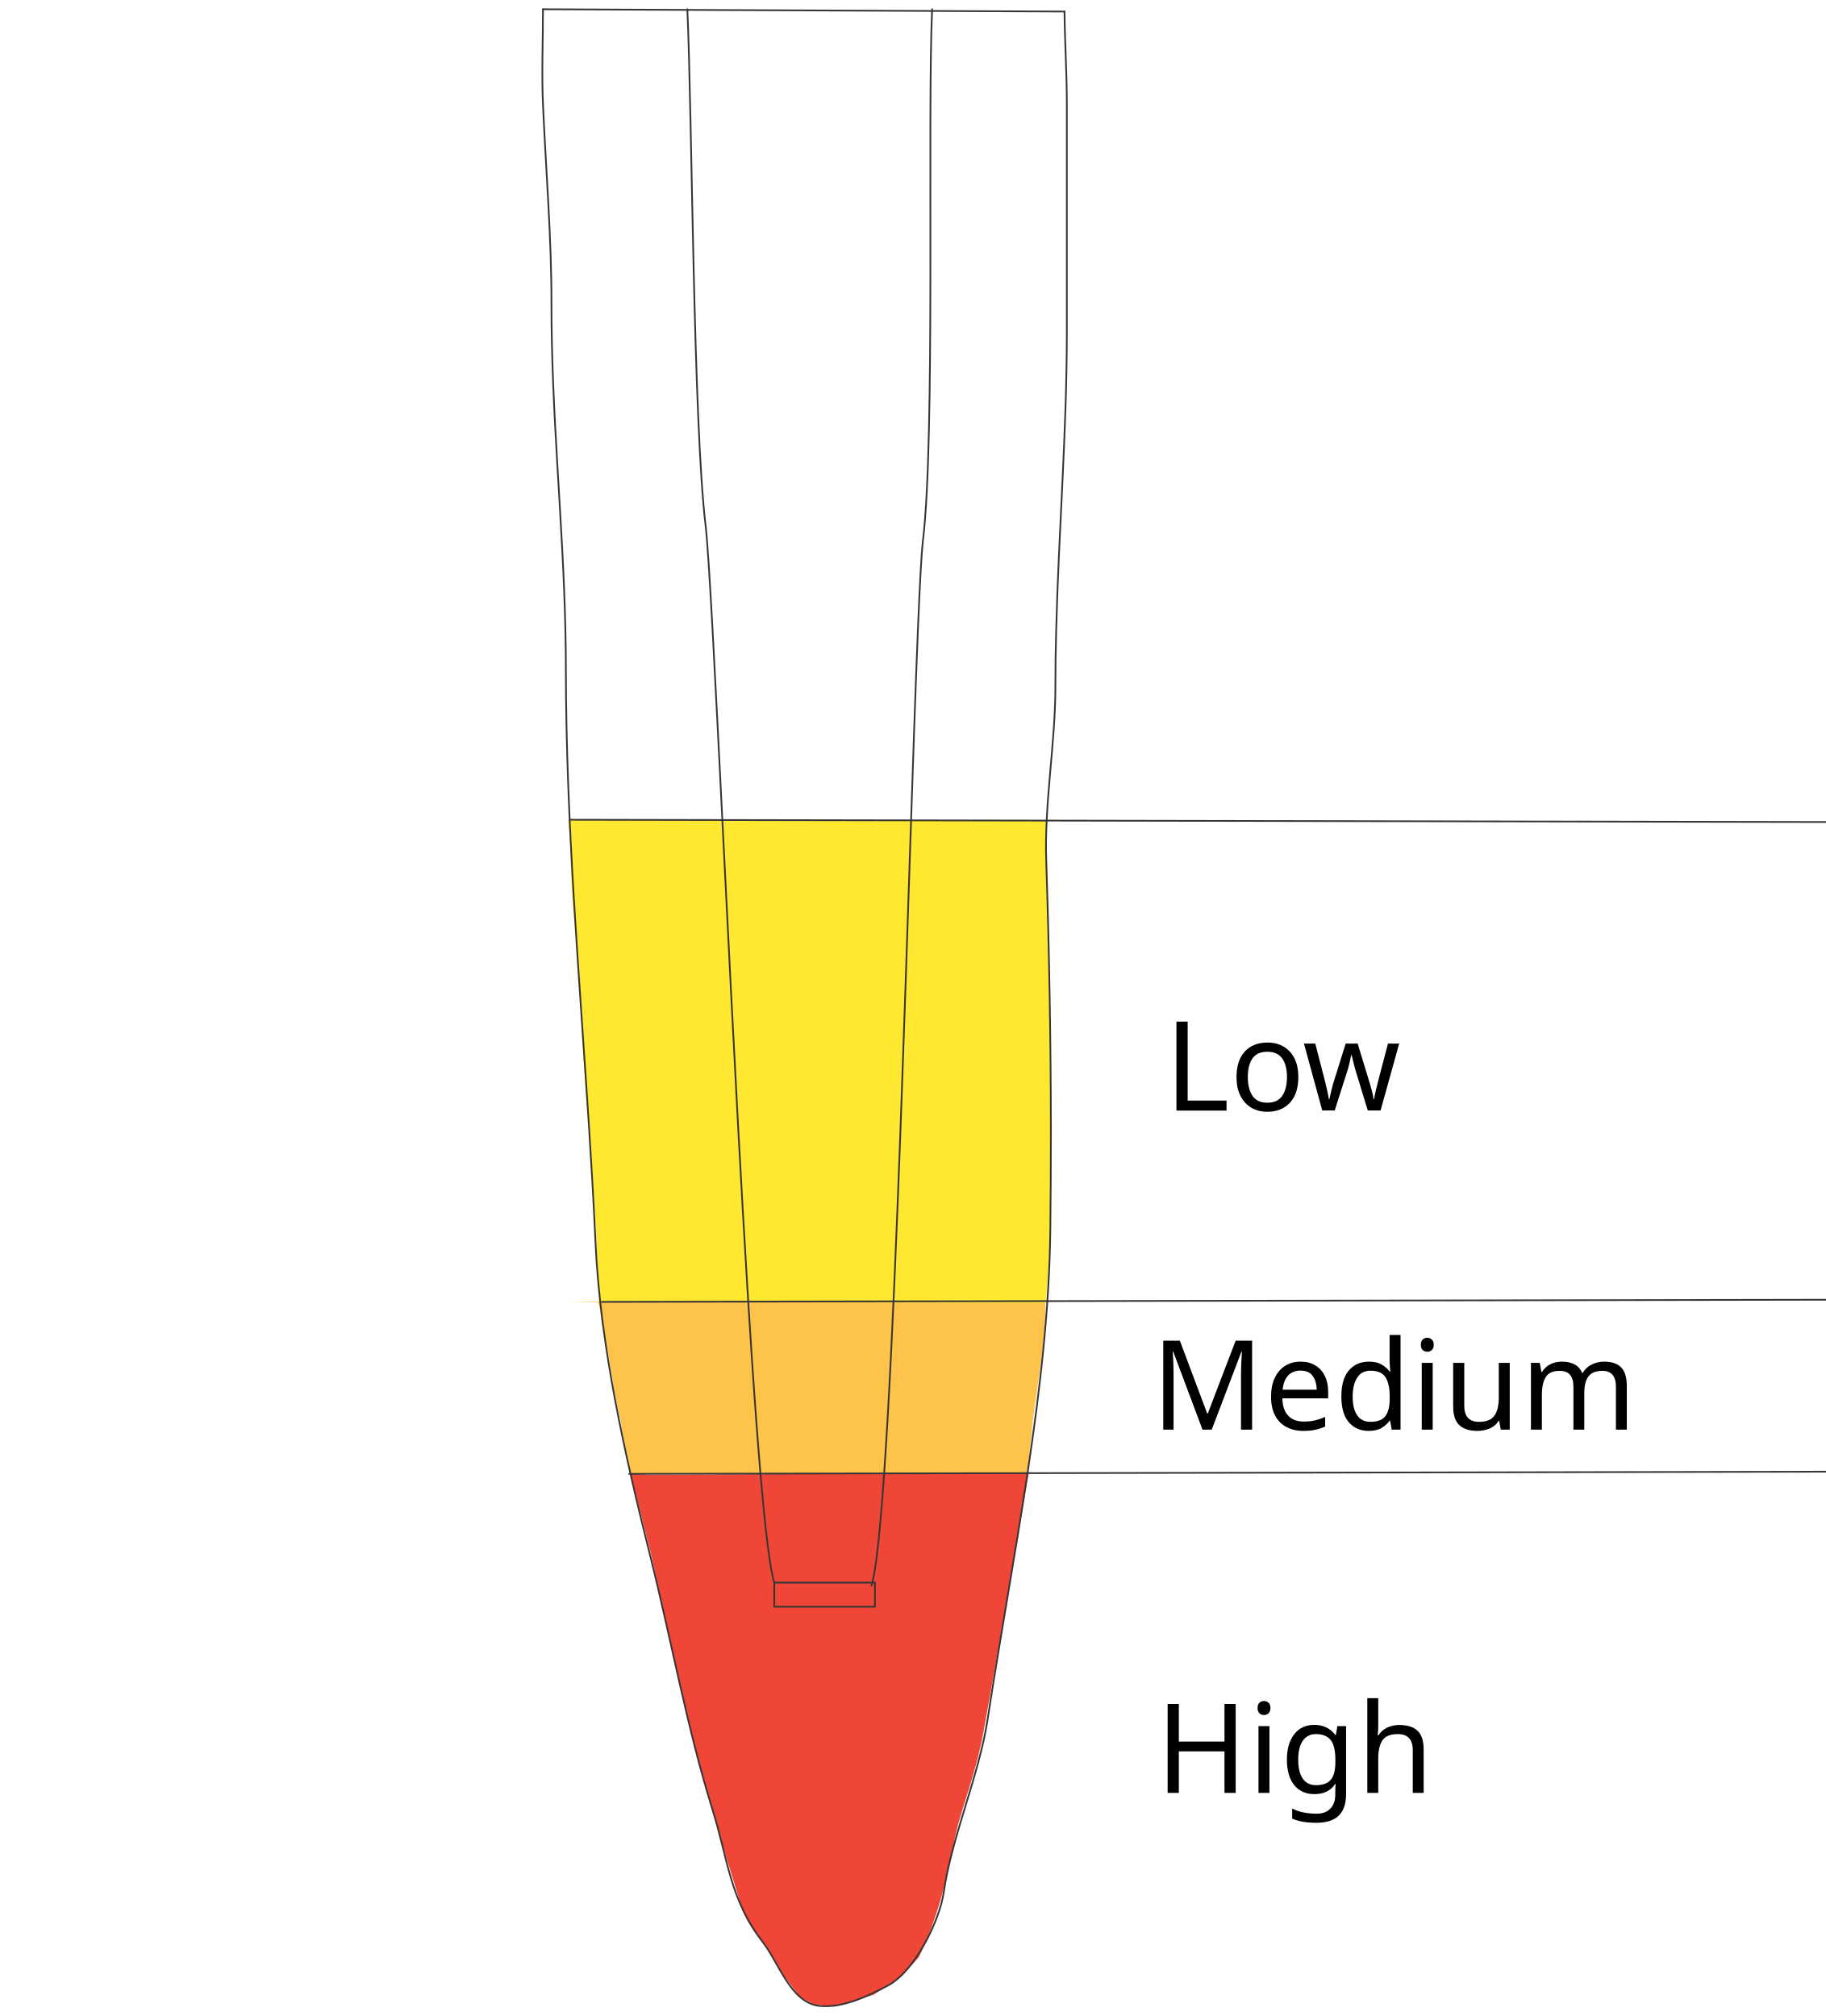
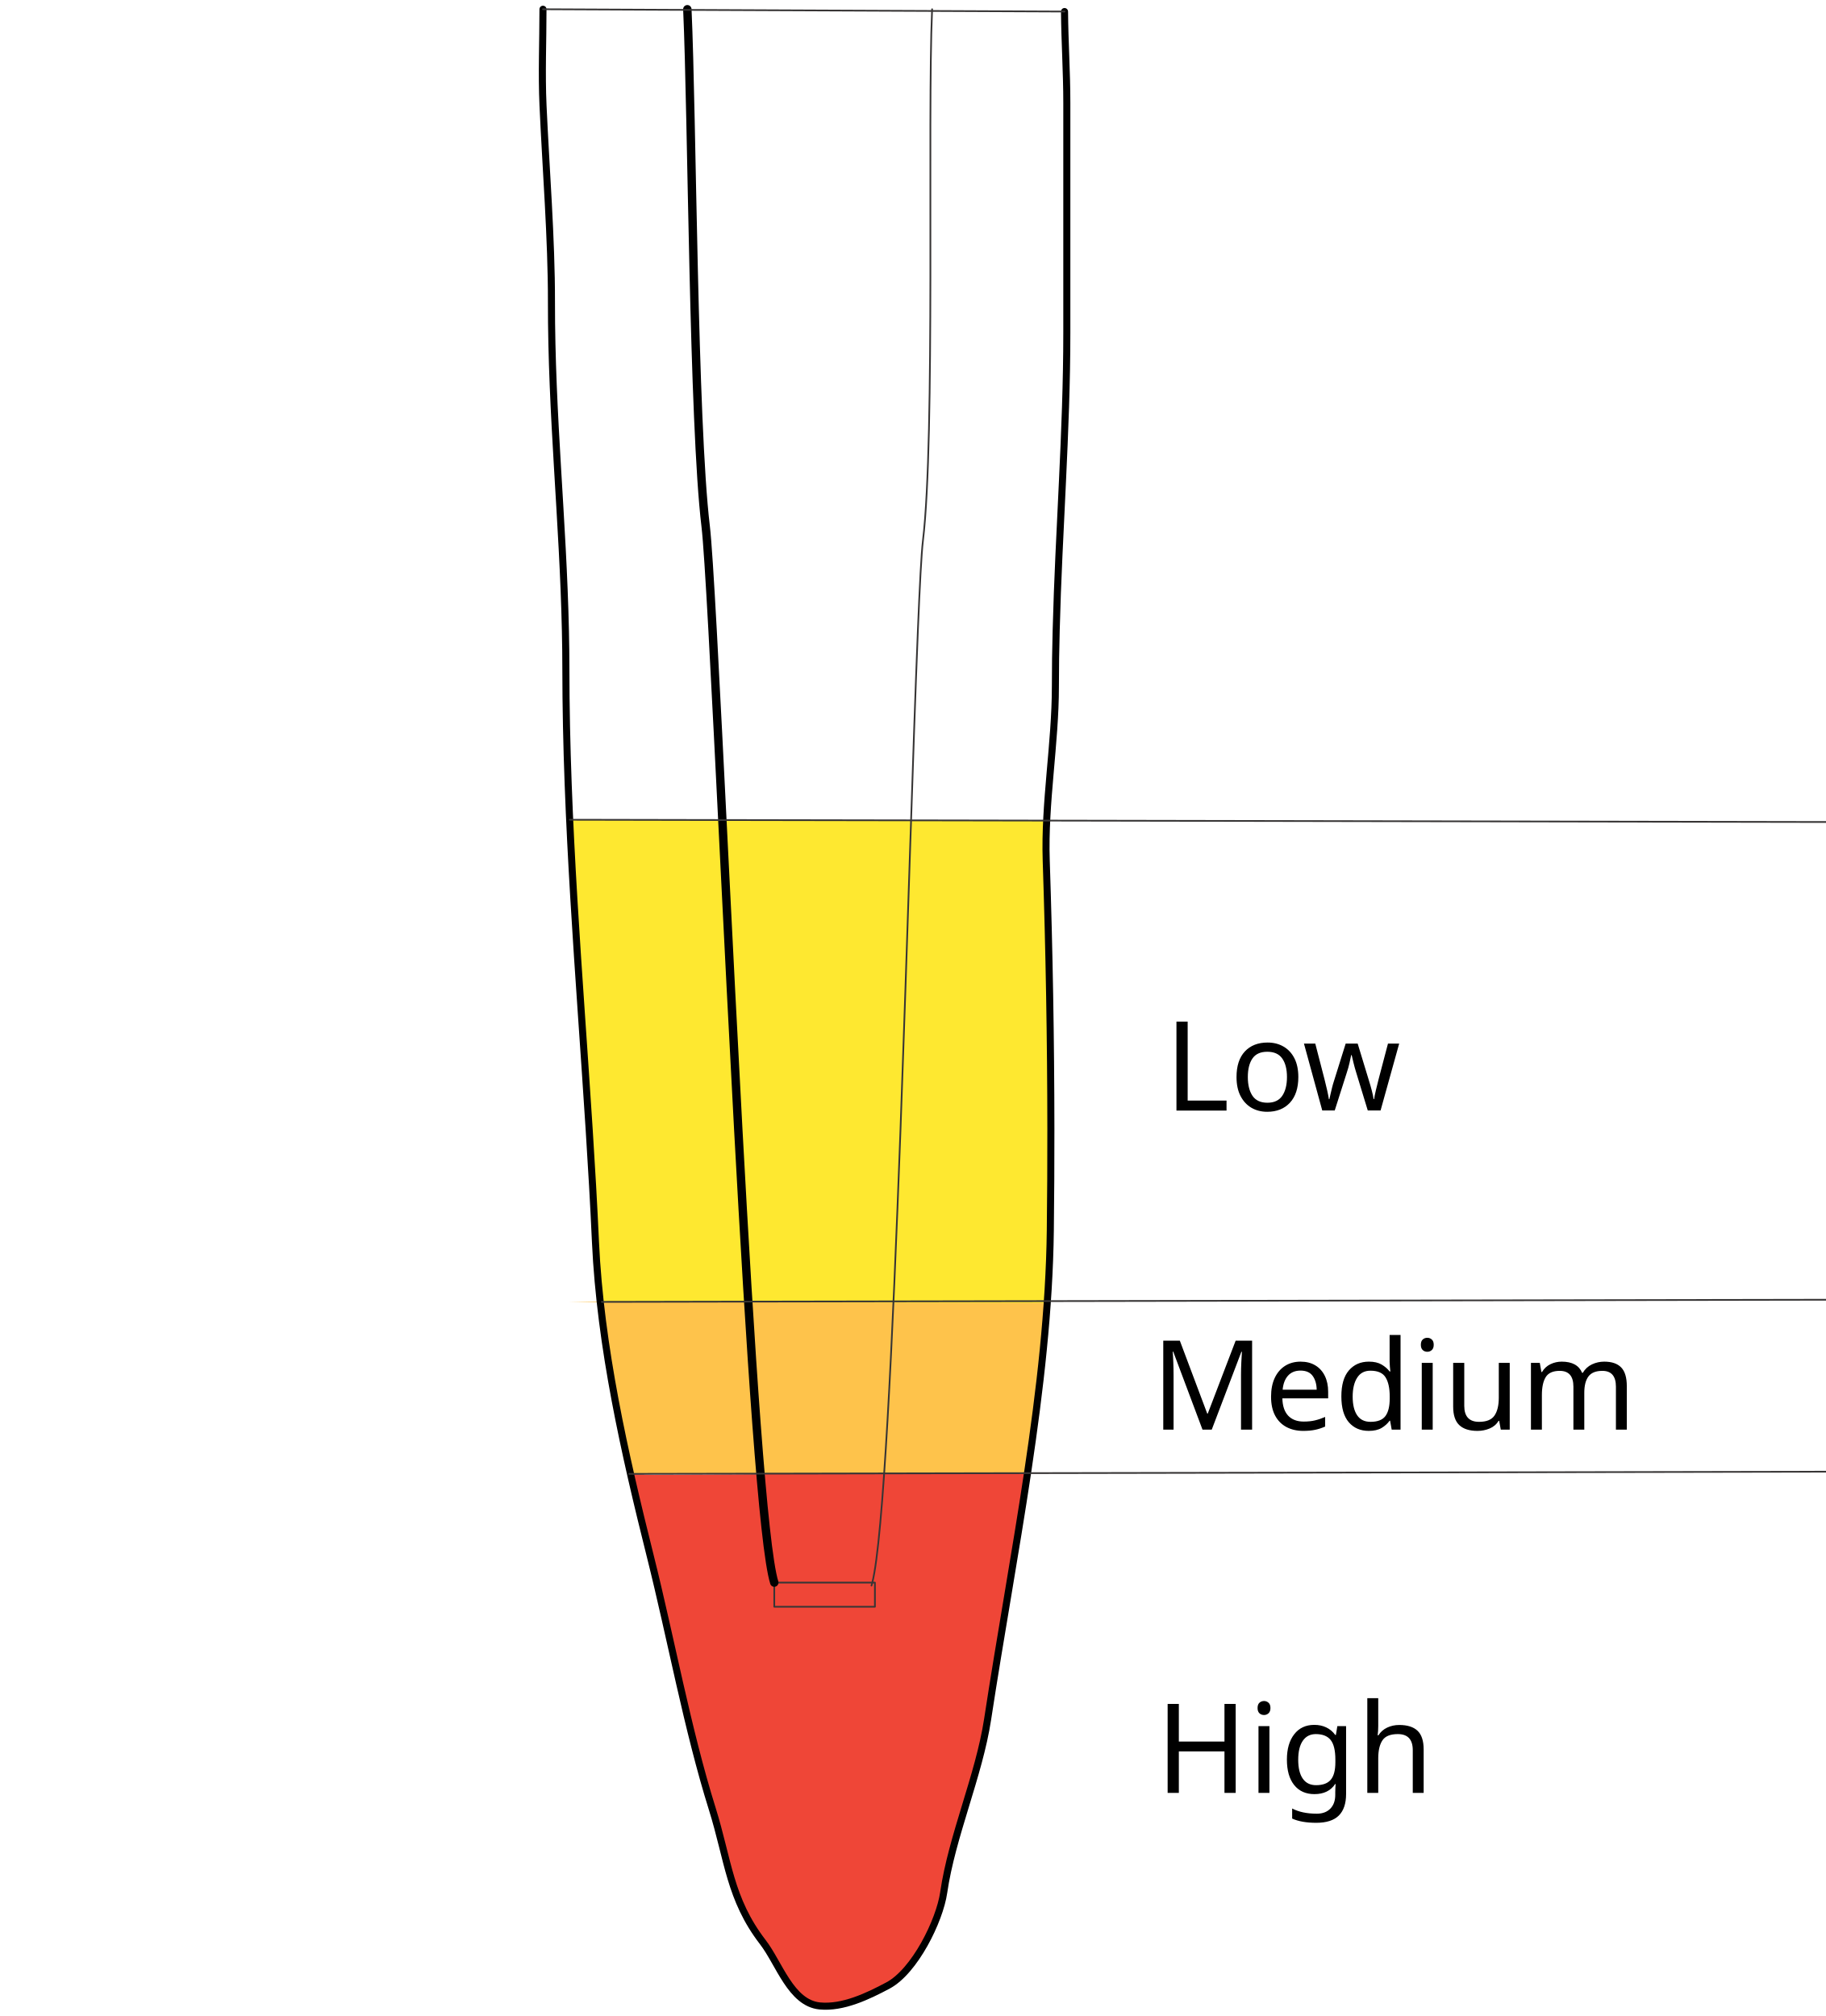
<svg xmlns="http://www.w3.org/2000/svg" version="1.1" xml:space="preserve" width="271.605" height="300" viewBox="0 0 271.605 300" id="svg7137" class="root">
  <defs id="defs6" />
  <g id="g10" transform="matrix(0.5105108,0,0,-0.5105108,-18.89577,359.9377)">
    <g id="g12">
      <g id="g14" clip-path="none">
        <g id="g20">
          <g id="g22" />
          <g id="g28">
            <g clip-path="none" id="g30" transform="matrix(2.149574,0,0,1.308513,-314.2785,-216.6282)">
              <g transform="translate(252.1802,375.8096)" id="g32" style="fill:#ef4637;fill-opacity:1;fill-rule:nonzero;stroke:none" class="high">
                <path d="M 0,0 50.737,0.606 C 48.415,-21.907 46.3,-41.699 44.579,-57.29 43.443,-67.589 41.426,-74.487 40.56,-82.062 39.107,-94.763 37.328,-102.394 35.812,-107.458 l -2.215,-4.079 -3.879,-4.23 -5.233,-2.668 -2.814,0.439 -1.958,1.645 -2.552,5.595 c -1.194,4.633 -4.481,9.711 -5.286,14.042 -4.221,22.714 -5.819,29.089 -12.269,78.41 -0.089,0.678 -2.756,17.786 -2.837,18.477" id="path34" />
              </g>
              <g transform="translate(244.7002,521.1597)" id="g36" style="fill:#fec34b;fill-opacity:1;fill-rule:nonzero;stroke:none" class="medium">
                <path d="m -4.191,-106.757 64.638,0.071 c 0.116,-5.98 -0.607,-14.222 -1.458,-23.592 -0.413,-4.545 -0.463,-9.251 -1.087,-14.624 l -53.64,-0.227 c -0.89,4.304 -0.982,9.041 -1.596,13.255 -0.985,6.761 -1.274,13.142 -2.141,18.599 -0.382,2.402 -0.311,4.476 -0.679,6.361" id="path38" style="stroke-width:0.512" />
              </g>
              <g transform="translate(237.3398,702.1694)" id="g40" style="fill:#fee830;fill-opacity:1;fill-rule:nonzero;stroke:none" class="low">
                <path d="m 3.246,-180.412 64.7,-0.263 c 0.246,-18.736 0.722,-72.664 0.493,-91.956 -0.042,-3.02 -0.137,-7.278 -0.57,-15.409 l -60.513,0.199 c -0.319,9.182 -0.619,22.677 -0.893,25.834 -0.246,9.244 -1.276,22.951 -1.705,41.321 -0.25,10.7 -1.158,20.349 -1.262,28.918 -0.063,5.15 -0.099,7.343 -0.347,10.646" id="path42" style="stroke-width:0.762" />
              </g>
            </g>
          </g>
        </g>
        <g id="g44" transform="translate(195.2598,702.3599)">
-           <path d="m 0,0 c 0,-9.31 -0.41,-18.72 0.01,-28.01 0.82,-18.32 2.49,-38.92 2.46,-57.33 -0.04,-32.91 3.37,-63.54 4.07,-95.94 0.08,-3.62 0.13,-7.26 0.13,-10.93 0.04,-45.05 3.94,-89.57 6.8,-134.42 0.7,-10.89 1.33,-21.8 1.83,-32.741 1.41,-30.519 8.52,-61.799 16.02,-91.729 5.92,-23.59 10.75,-50.24 18.01,-73.441 4.67,-14.919 5.05,-26.279 14.74,-38.879 4.8,-6.241 8.18,-17.76 16.59,-18.6 6.74,-0.66 14.021,2.83 19.89,5.96 7.79,4.149 15.06,18.89 16.24,27.109 2.37,16.401 10.286,34.074 12.786,50.415 7.359,48.12 17.744,96.875 18.284,142.646 0.12,9.89 0.17,19.71 0.161,29.51 -0.021,26.06 -0.481,51.93 -1.351,78.21 -0.56,16.87 2.67,34.03 2.67,50.83 0,5.45 0.08,10.89 0.23,16.31 0.741,29.05 3.1,57.74 3.1,86.81 l 0,66.89 c 0,9.01 -0.6,17.79 -0.67,26.66" style="fill:none;stroke:#373535;stroke-width:0.5;stroke-linecap:round;stroke-linejoin:round;stroke-miterlimit:4;stroke-dasharray:none;stroke-opacity:1" id="path46" />
+           <path d="m 0,0 c 0,-9.31 -0.41,-18.72 0.01,-28.01 0.82,-18.32 2.49,-38.92 2.46,-57.33 -0.04,-32.91 3.37,-63.54 4.07,-95.94 0.08,-3.62 0.13,-7.26 0.13,-10.93 0.04,-45.05 3.94,-89.57 6.8,-134.42 0.7,-10.89 1.33,-21.8 1.83,-32.741 1.41,-30.519 8.52,-61.799 16.02,-91.729 5.92,-23.59 10.75,-50.24 18.01,-73.441 4.67,-14.919 5.05,-26.279 14.74,-38.879 4.8,-6.241 8.18,-17.76 16.59,-18.6 6.74,-0.66 14.021,2.83 19.89,5.96 7.79,4.149 15.06,18.89 16.24,27.109 2.37,16.401 10.286,34.074 12.786,50.415 7.359,48.12 17.744,96.875 18.284,142.646 0.12,9.89 0.17,19.71 0.161,29.51 -0.021,26.06 -0.481,51.93 -1.351,78.21 -0.56,16.87 2.67,34.03 2.67,50.83 0,5.45 0.08,10.89 0.23,16.31 0.741,29.05 3.1,57.74 3.1,86.81 l 0,66.89 c 0,9.01 -0.6,17.79 -0.67,26.66" style="fill:none;stroke:#000000;stroke-width:2.057;stroke-linecap:round;stroke-linejoin:round;stroke-miterlimit:4;stroke-dasharray:none;stroke-opacity:1" id="path46" />
        </g>
        <g id="g48" transform="translate(291.2402,243.7393)">
          <path d="m 0,0 0.76,0 0,-7.04 -29.33,0 0,7.04 L 0,0 Z" style="fill:none;stroke:#373535;stroke-width:0.5;stroke-linecap:round;stroke-linejoin:round;stroke-miterlimit:4;stroke-dasharray:none;stroke-opacity:1" id="path50" />
        </g>
        <g id="g52" transform="translate(237.3301,702.3599)">
-           <path d="m 0,0 0,-0.08 c 0.01,-0.03 0.01,-0.07 0.01,-0.11 1.4,-30.7 1.7,-120.25 5.33,-150.5 0.49,-4.11 1.18,-15.05 2.03,-30.51 1.9,-34.58 4.57,-91.74 7.48,-145.35 3.44,-63.3 7.23,-121.651 10.49,-132.071" style="fill:none;stroke:#373535;stroke-width:0.5;stroke-linecap:round;stroke-linejoin:round;stroke-miterlimit:4;stroke-dasharray:none;stroke-opacity:1" id="path54" />
+           <path d="m 0,0 0,-0.08 c 0.01,-0.03 0.01,-0.07 0.01,-0.11 1.4,-30.7 1.7,-120.25 5.33,-150.5 0.49,-4.11 1.18,-15.05 2.03,-30.51 1.9,-34.58 4.57,-91.74 7.48,-145.35 3.44,-63.3 7.23,-121.651 10.49,-132.071" style="fill:none;stroke:#000000;stroke-width:2.449;stroke-linecap:round;stroke-linejoin:round;stroke-miterlimit:4;stroke-dasharray:none;stroke-opacity:1" id="path54" />
        </g>
        <g id="g56" transform="translate(308.6699,702.3599)">
          <path d="m 0,0 c 0,-0.07 -0.01,-0.13 -0.01,-0.2 0,-0.1 -0.01,-0.2 -0.01,-0.3 -1.36,-31.03 0.97,-124.24 -2.65,-154.39 -0.45,-3.74 -0.94,-13.05 -1.48,-26.21 -1.38,-33.21 -3.06,-90.92 -5.06,-145.36 -2.3,-61.9 -5.019,-119.55 -8.22,-132.161 -0.08,-0.319 -0.16,-0.609 -0.24,-0.869" style="fill:none;stroke:#373535;stroke-width:0.5;stroke-linecap:round;stroke-linejoin:round;stroke-miterlimit:4;stroke-dasharray:none;stroke-opacity:1" id="path58" />
        </g>
        <g id="g60" transform="translate(195.2598,702.3599)">
          <path d="M 0,0 42.08,-0.19 113.391,-0.5 152,-0.67" style="fill:none;stroke:#373535;stroke-width:0.5;stroke-linecap:round;stroke-linejoin:round;stroke-miterlimit:4;stroke-dasharray:none;stroke-opacity:1" id="path62" />
        </g>
        <g id="g64" transform="translate(220.3821,275.4282)">
          <path d="M 0,0 43.45,0.08 90.73,0.17 134.55,0.25 358.2,0.66" style="fill:none;stroke:#373535;stroke-width:0.5;stroke-linecap:round;stroke-linejoin:round;stroke-miterlimit:4;stroke-dasharray:none;stroke-opacity:1" id="path66" />
        </g>
        <g id="g68" transform="translate(212.421,325.566)">
          <path d="m 0,0 42.9,0.08 59.82,0.1 40.31,0.07 222.1,0.39" style="fill:none;stroke:#373535;stroke-width:0.5;stroke-linecap:round;stroke-linejoin:round;stroke-miterlimit:4;stroke-dasharray:none;stroke-opacity:1" id="path70" />
        </g>
        <g id="g72" transform="translate(203.0943,465.6402)">
          <path d="m 0,0.464 42.07,-0.08 71.33,-0.12 258.27,-0.47" style="fill:none;stroke:#373535;stroke-width:0.5;stroke-linecap:round;stroke-linejoin:round;stroke-miterlimit:4;stroke-dasharray:none;stroke-opacity:1" id="path74" />
        </g>
      </g>
    </g>
    <text xml:space="preserve" style="font-style:normal;font-variant:normal;font-weight:normal;font-stretch:normal;font-size:36.324px;line-height:125%;font-family:Sans;-inkscape-font-specification:'Sans, Normal';text-align:start;letter-spacing:0px;word-spacing:0px;writing-mode:lr-tb;text-anchor:start;fill:#000000;fill-opacity:1;stroke:none;stroke-width:1.306px;stroke-linecap:butt;stroke-linejoin:miter;stroke-opacity:1" x="373.781" y="-182.441" id="text7175" transform="scale(1,-1)">
      <tspan id="tspan7177" x="373.781" y="-182.441" style="font-style:normal;font-variant:normal;font-weight:normal;font-stretch:normal;font-size:36.324px;line-height:125%;font-family:Sans;-inkscape-font-specification:'Sans, Normal';text-align:start;writing-mode:lr-tb;text-anchor:start;stroke-width:1.306px">High</tspan>
    </text>
    <text xml:space="preserve" style="font-style:normal;font-variant:normal;font-weight:normal;font-stretch:normal;font-size:36.324px;line-height:125%;font-family:Sans;-inkscape-font-specification:'Sans, Normal';text-align:start;letter-spacing:0px;word-spacing:0px;writing-mode:lr-tb;text-anchor:start;fill:#000000;fill-opacity:1;stroke:none;stroke-width:1.306px;stroke-linecap:butt;stroke-linejoin:miter;stroke-opacity:1" x="372.506" y="-288.322" id="text7175-7" transform="scale(1,-1)">
      <tspan id="tspan7197" x="372.506" y="-288.322">Medium</tspan>
    </text>
    <text xml:space="preserve" style="font-style:normal;font-variant:normal;font-weight:normal;font-stretch:normal;font-size:36.324px;line-height:125%;font-family:Sans;-inkscape-font-specification:'Sans, Normal';text-align:start;letter-spacing:0px;word-spacing:0px;writing-mode:lr-tb;text-anchor:start;fill:#000000;fill-opacity:1;stroke:none;stroke-width:1.306px;stroke-linecap:butt;stroke-linejoin:miter;stroke-opacity:1" x="376.353" y="-381.338" id="text7175-7-8" transform="scale(1,-1)">
      <tspan id="tspan7217" x="376.353" y="-381.338">Low</tspan>
    </text>
  </g>
</svg>
